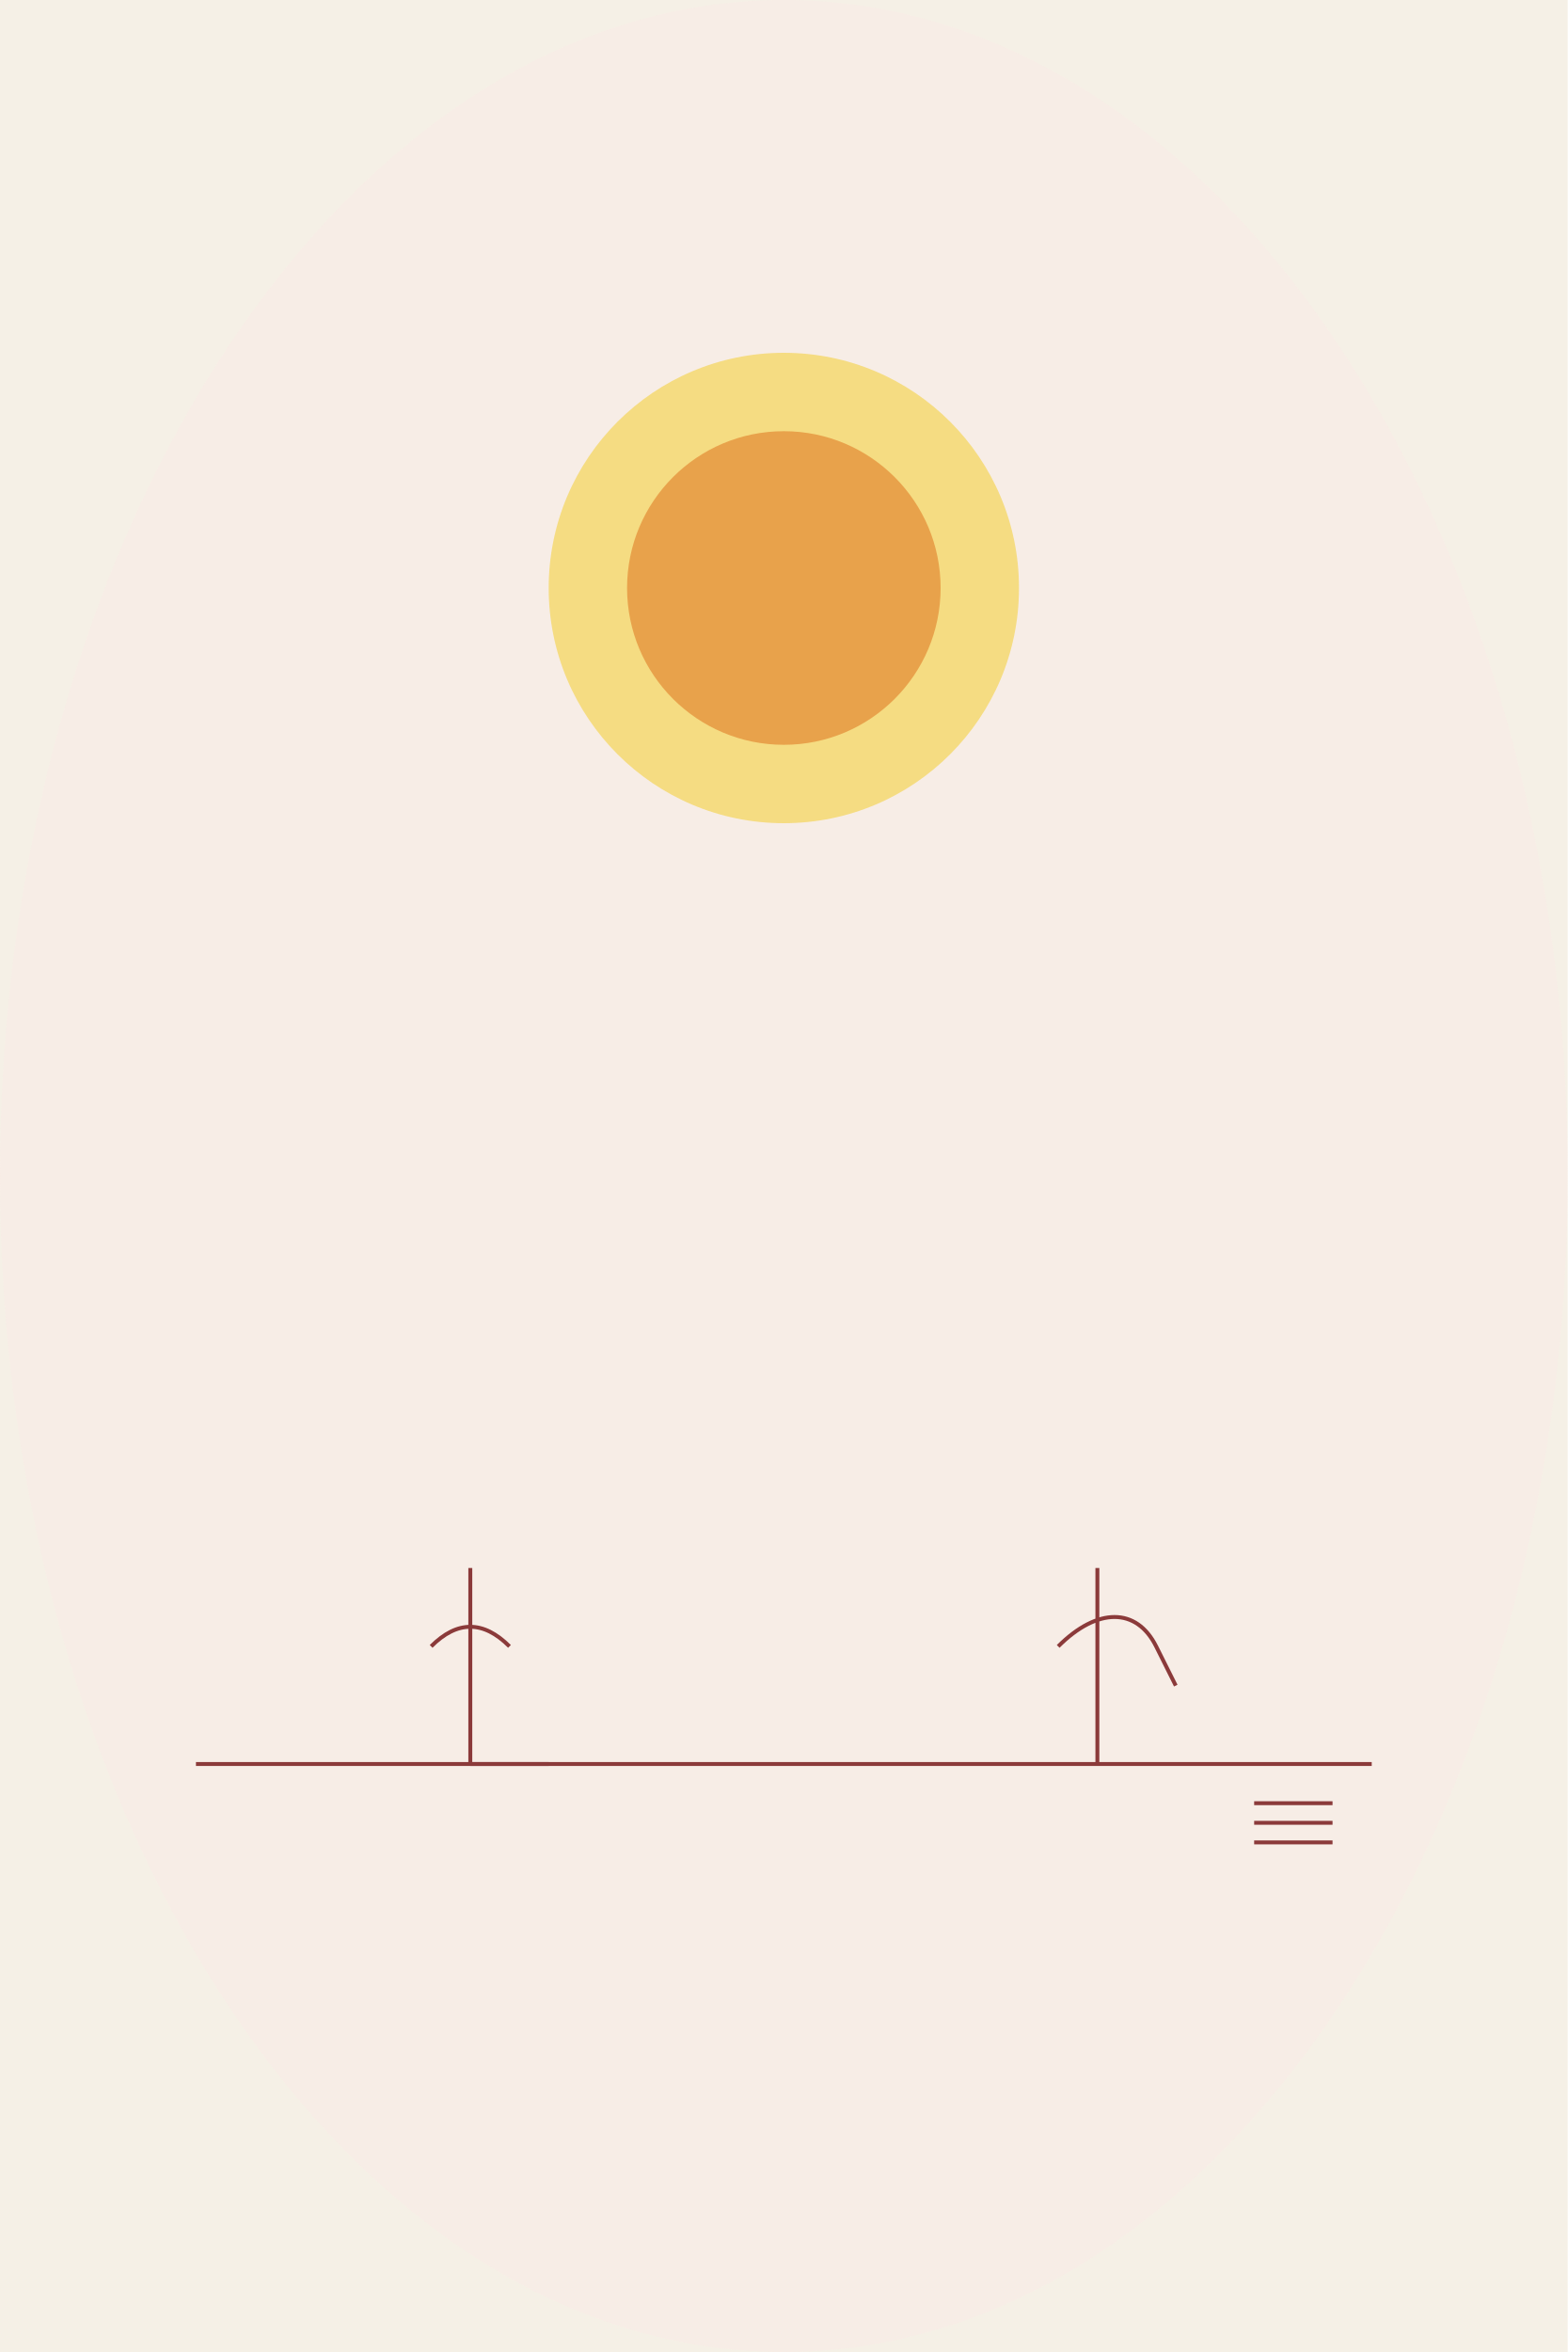
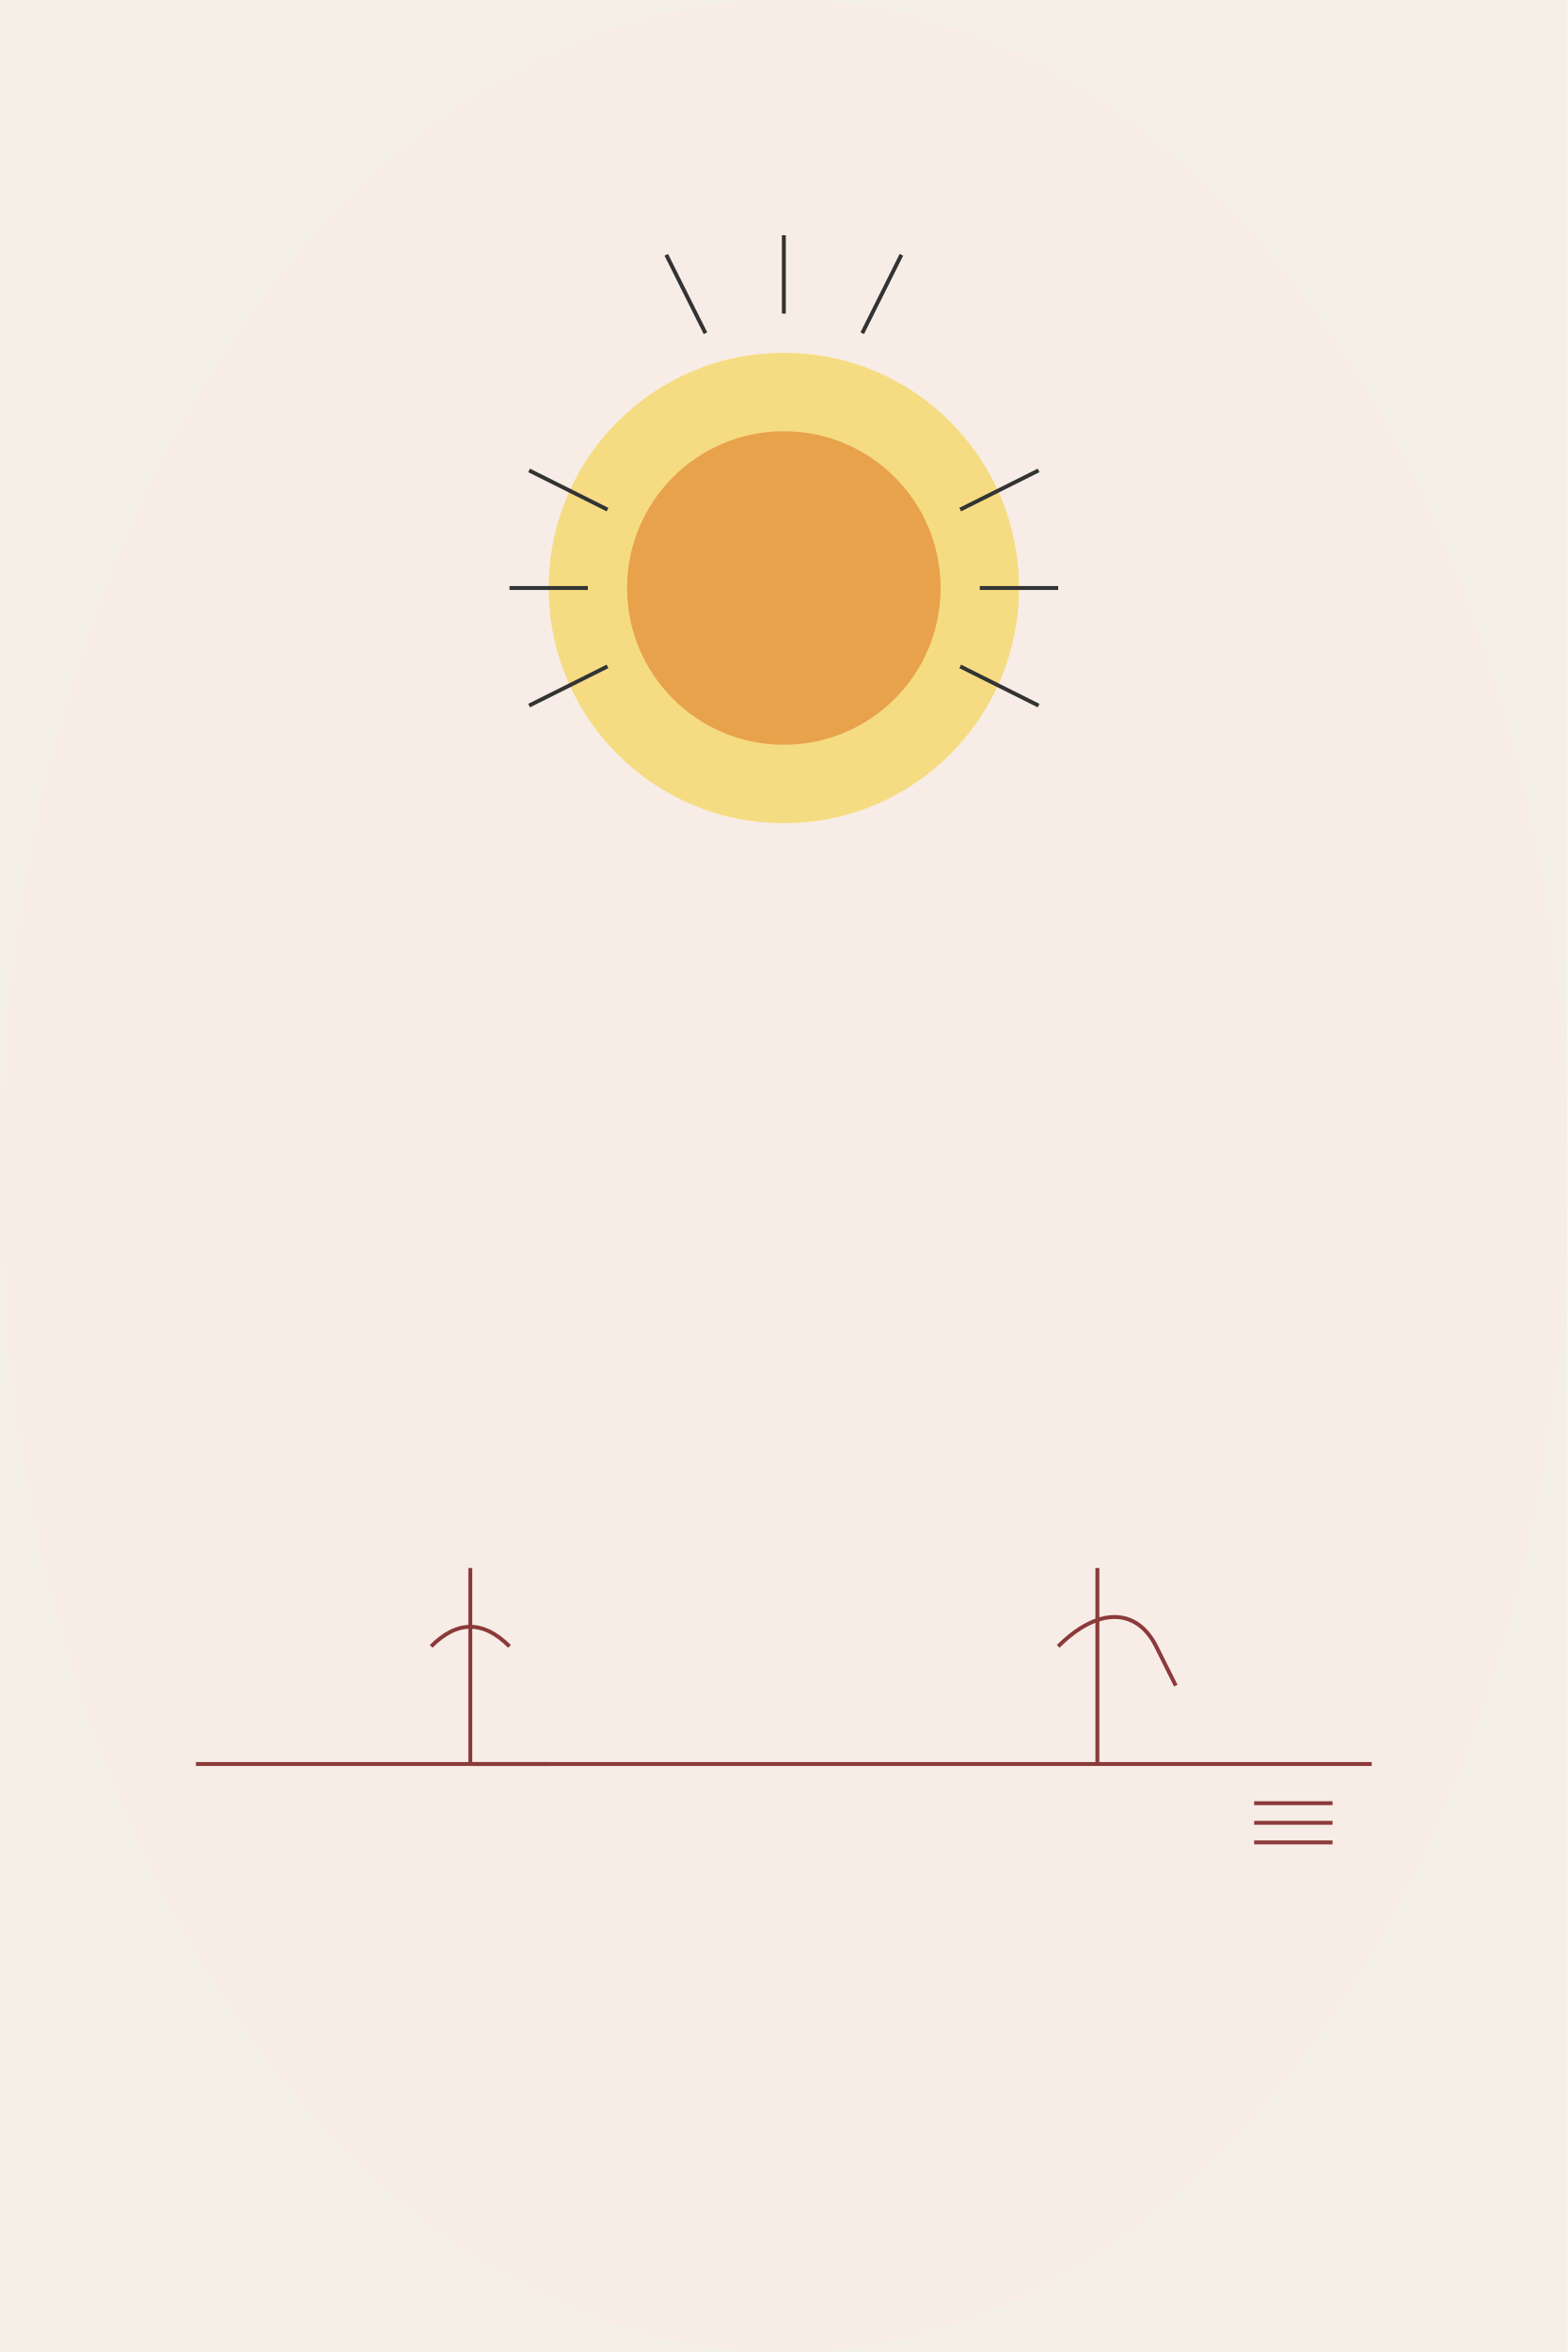
<svg xmlns="http://www.w3.org/2000/svg" viewBox="0 0 400 600">
  <rect width="400" height="600" fill="#f5f0e6" />
  <ellipse cx="200" cy="300" rx="200" ry="300" fill="#fde6e6" opacity="0.3" />
  <circle cx="200" cy="150" r="40" fill="#d85c5c" />
  <circle cx="200" cy="150" r="60" fill="#f4d03f" opacity="0.6" />
+   <g stroke="#333" stroke-width="1">
+     <line x1="200" y1="80" x2="200" y2="60" />
+     <line x1="180" y1="85" x2="170" y2="65" />
+     <line x1="220" y1="85" x2="230" y2="65" />
+     <line x1="250" y1="150" x2="270" y2="150" />
+     <line x1="245" y1="130" x2="265" y2="120" />
+     <line x1="245" y1="170" x2="265" y2="180" />
+     <line x1="150" y1="150" x2="130" y2="150" />
+     <line x1="155" y1="130" x2="135" y2="120" />
+     <line x1="155" y1="170" x2="135" y2="180" />
+   </g>
  <g stroke="#8b3a3a" stroke-width="1" fill="none">
    <path d="M120 400 L120 450 M110 420 Q120 410 130 420 M120 450 L140 450" />
    <line x1="50" y1="450" x2="350" y2="450" />
    <path d="M280 400 L280 450 M270 420 C280 410 290 410 295 420 L300 430" />
    <line x1="320" y1="460" x2="340" y2="460" />
    <line x1="320" y1="465" x2="340" y2="465" />
    <line x1="320" y1="470" x2="340" y2="470" />
  </g>
</svg>
